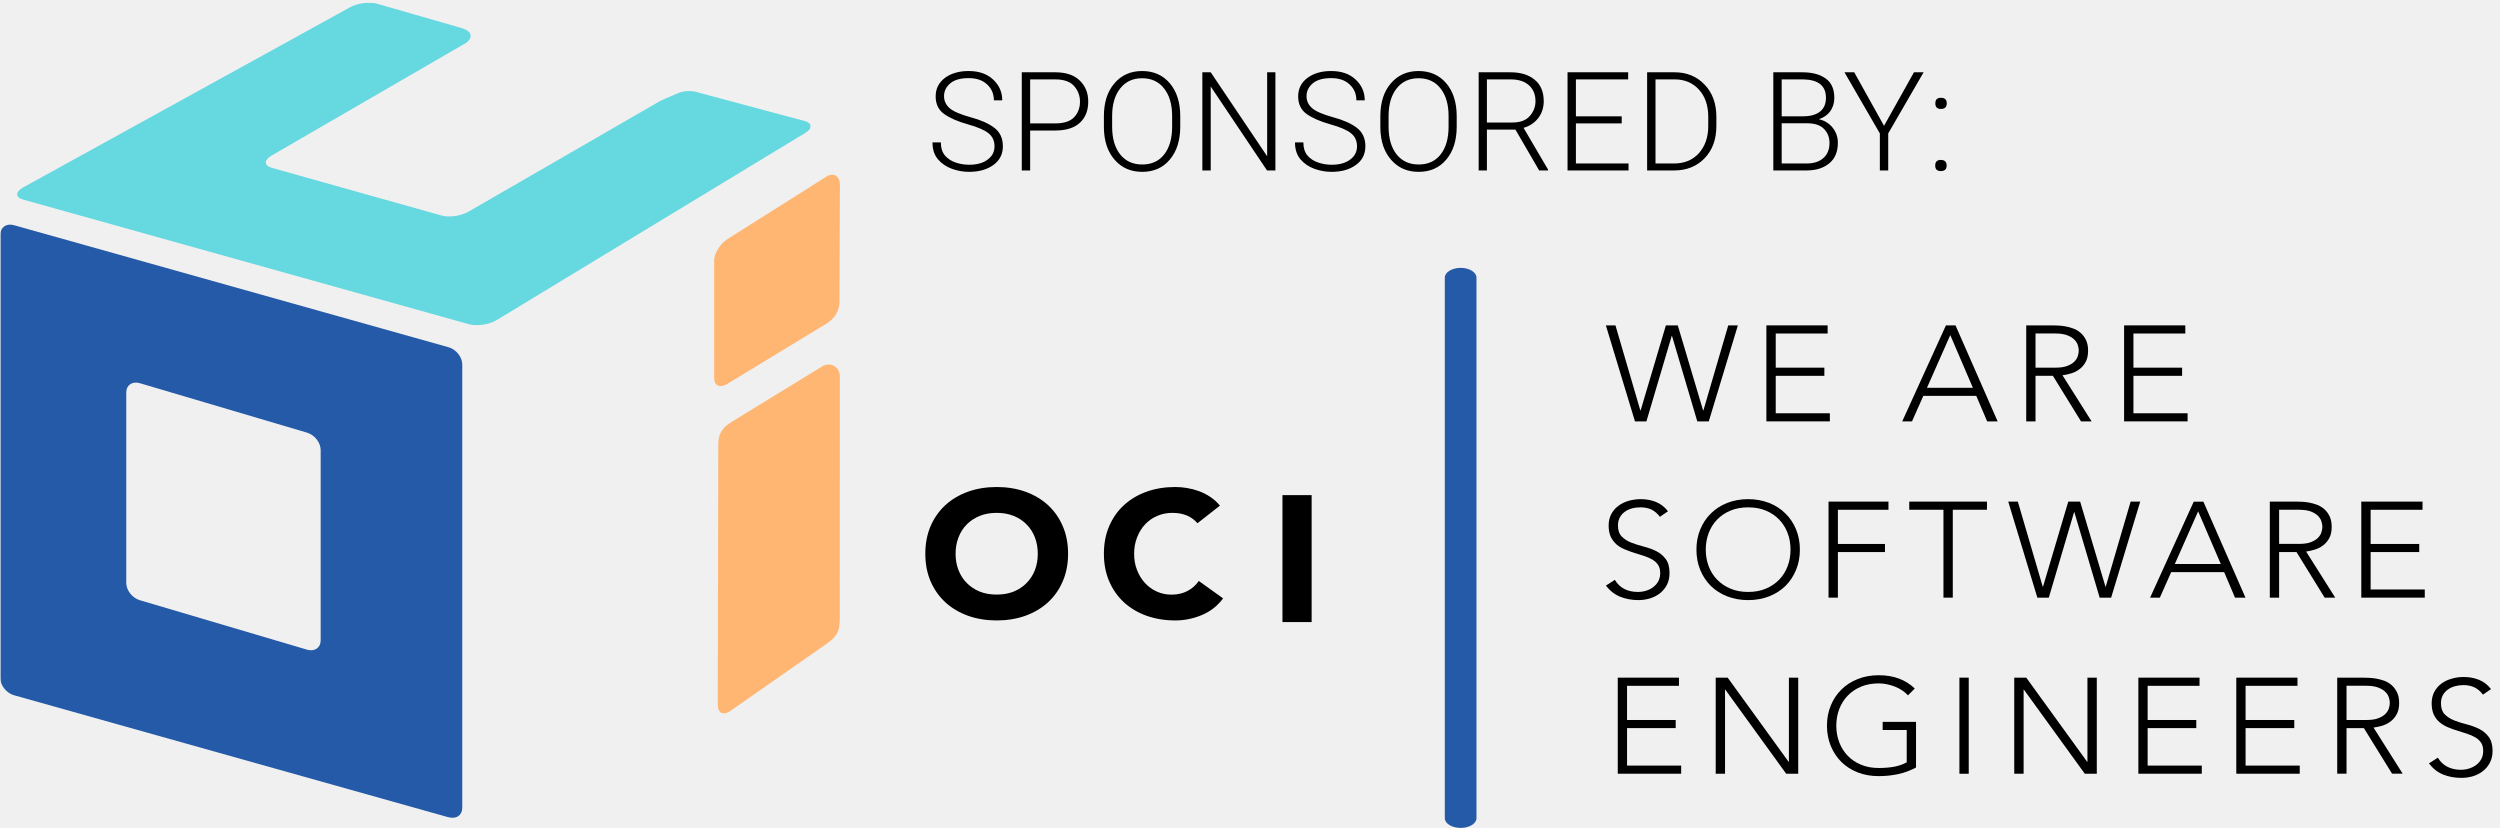
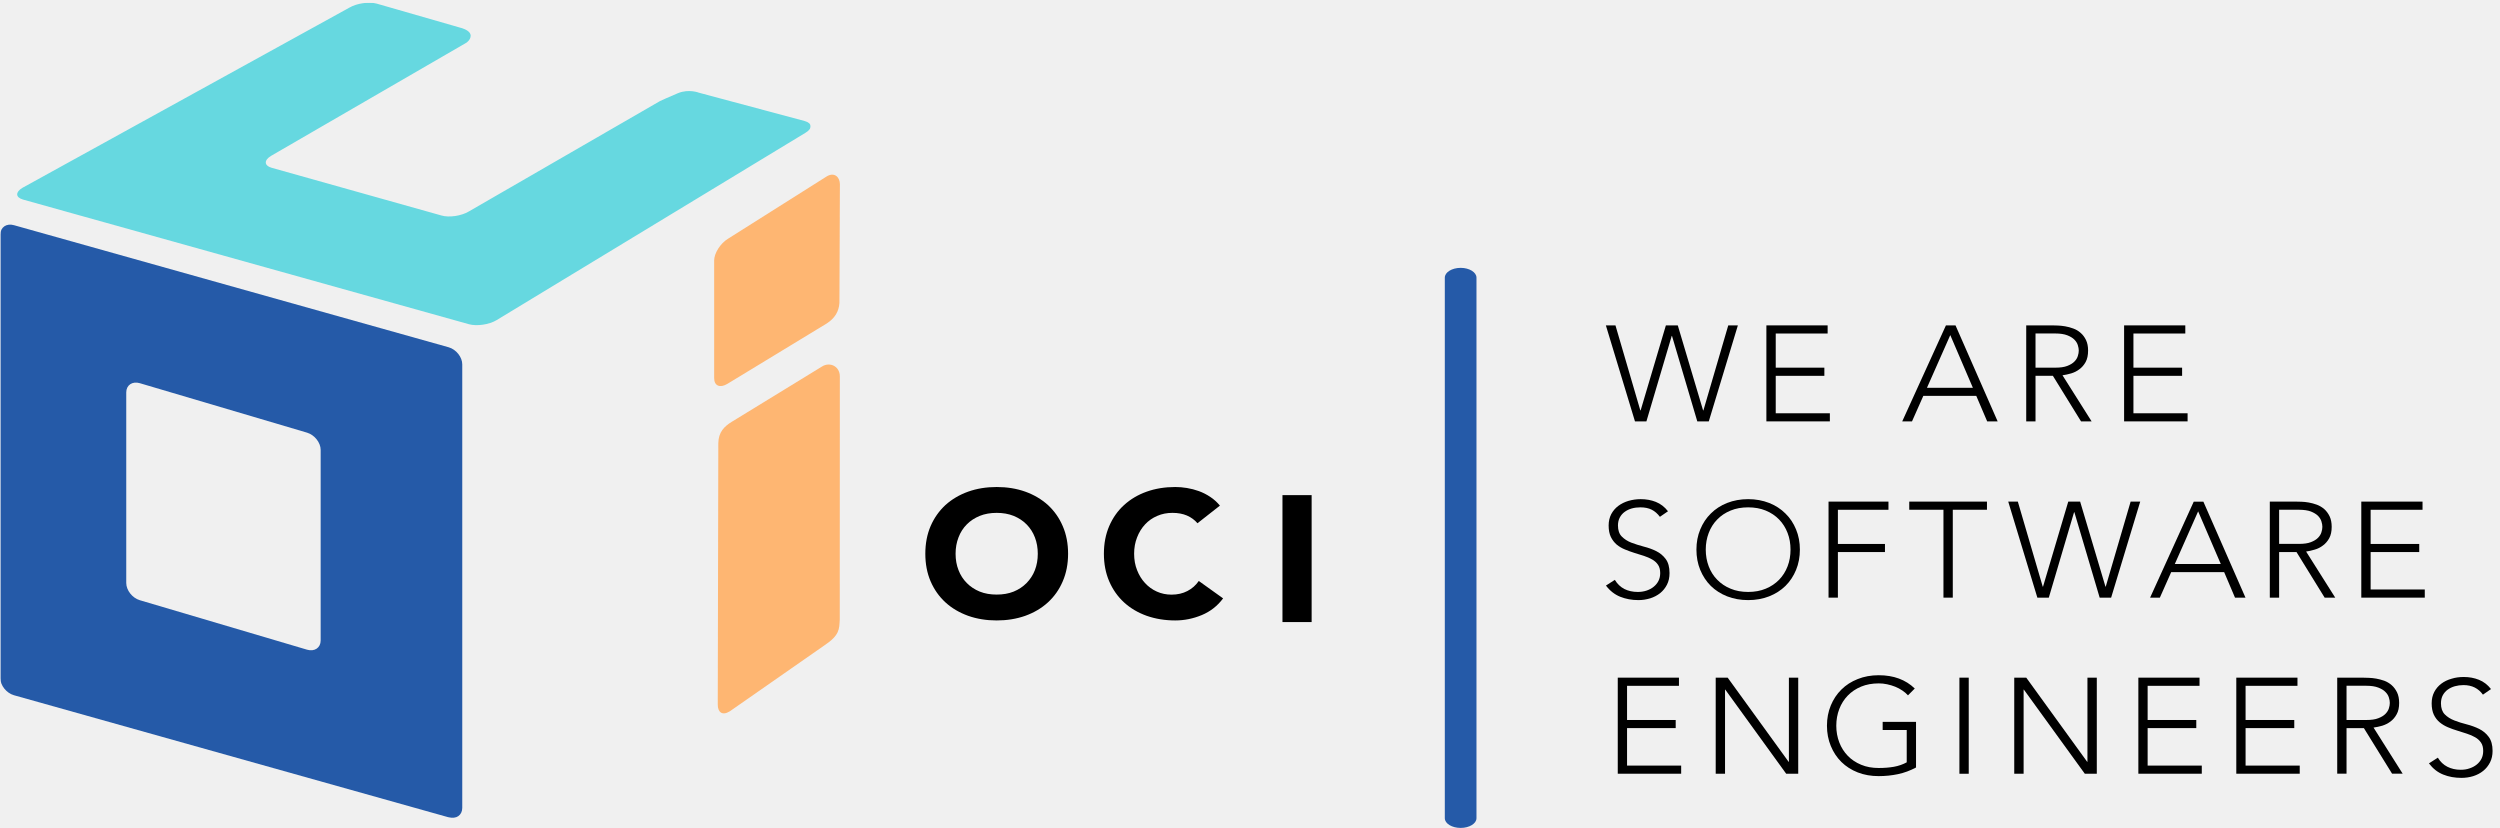
<svg xmlns="http://www.w3.org/2000/svg" xmlns:xlink="http://www.w3.org/1999/xlink" width="308px" height="102px" viewBox="0 0 308 102" version="1.1">
  <defs>
    <polygon id="path-1" points="0.052 100.762 49.962 100.762 99.873 100.762 99.873 0.336 0.052 0.336" />
  </defs>
  <g id="Page-1" stroke="none" stroke-width="1" fill="none" fill-rule="evenodd">
    <g id="Desktop-HD" transform="translate(-164, -83)">
      <g id="Header-Copy" transform="translate(162, 19)">
        <g id="Group-7" transform="translate(2, 64)">
          <g id="ocicube-copy">
            <g id="Group-33" transform="translate(-0, 0)">
              <mask id="mask-2" fill="white">
                <use xlink:href="#path-1" />
              </mask>
              <g id="Clip-30" />
              <path d="M39.506,55.425 C39.506,54.53 38.75,53.578 37.831,53.304 L17.224,47.208 C16.306,46.934 15.554,47.447 15.554,48.339 L15.554,71.824 C15.554,72.722 16.306,73.674 17.224,73.945 L37.831,80.041 C38.75,80.314 39.506,79.806 39.506,78.913 L39.506,55.425 Z M56.95,99.538 C56.95,100.433 56.193,100.958 55.273,100.694 L1.719,85.653 C0.798,85.389 0.042,84.45 0.042,83.554 L0.042,28.896 C0.042,27.997 0.798,27.479 1.719,27.742 L55.273,42.783 C56.193,43.043 56.95,43.992 56.95,44.885 L56.95,99.538 L56.95,99.538 Z" id="Fill-31" fill="#255AA8" mask="url(#mask-2)" />
              <path d="M86.114,11.423 L99.139,14.912 C100.084,15.176 100.121,15.838 99.222,16.367 L61.161,39.452 C60.26,39.992 58.745,40.212 57.792,39.949 L2.853,24.591 C1.902,24.324 1.868,23.673 2.77,23.136 L43.038,0.943 C43.945,0.408 45.463,0.183 46.411,0.447 L55.776,3.142 L56.536,3.363 C57.798,3.667 57.978,4.13 57.986,4.391 C58,4.909 57.452,5.267 57.452,5.267 L33.408,19.195 C32.508,19.732 32.527,20.396 33.45,20.666 L54.409,26.555 C55.335,26.826 56.835,26.599 57.739,26.065 L81.301,12.457 C81.301,12.457 82.55,11.876 83.53,11.477 C84.877,10.926 86.114,11.423 86.114,11.423" id="Fill-32" fill="#66D8E0" mask="url(#mask-2)" />
            </g>
            <path d="M88.496,54.624 C88.508,53.207 89.261,52.51 90.199,51.938 L101.302,45.135 C102.245,44.562 103.468,45.121 103.468,46.372 L103.458,76.318 C103.391,77.5 103.475,78.253 101.52,79.542 L89.898,87.643 C88.954,88.215 88.428,87.718 88.428,86.81 L88.496,54.624" id="Fill-34" fill="#FEB672" />
            <path d="M87.984,32.096 C87.984,31.191 88.754,29.984 89.69,29.412 L101.848,21.735 C102.786,21.166 103.475,21.801 103.475,22.705 L103.419,37.31 C103.35,38.387 102.852,39.211 101.839,39.861 L89.613,47.291 C88.678,47.855 87.986,47.506 87.986,46.601 L87.984,32.096" id="Fill-35" fill="#FEB672" />
          </g>
          <g id="Copy" transform="translate(114, 33)">
            <g id="OCI--Copy">
              <g id="Group-2">
                <g id="OCI" transform="translate(0, 27)" fill="#000000">
                  <path d="M33.529,4.464 C33.178,4.053 32.745,3.735 32.227,3.512 C31.717,3.295 31.124,3.185 30.443,3.185 C29.768,3.185 29.149,3.305 28.571,3.559 C27.996,3.802 27.491,4.154 27.072,4.607 C26.652,5.059 26.324,5.589 26.087,6.21 C25.845,6.824 25.724,7.493 25.724,8.219 C25.724,8.959 25.845,9.629 26.087,10.239 C26.324,10.851 26.648,11.382 27.063,11.827 C27.478,12.28 27.961,12.632 28.522,12.883 C29.083,13.136 29.687,13.26 30.334,13.26 C31.064,13.26 31.722,13.11 32.288,12.814 C32.855,12.52 33.322,12.111 33.692,11.576 L36.686,13.72 C35.995,14.651 35.122,15.331 34.063,15.776 C32.998,16.218 31.911,16.439 30.791,16.439 C29.519,16.439 28.342,16.243 27.271,15.867 C26.195,15.481 25.268,14.934 24.483,14.216 C23.702,13.499 23.094,12.636 22.654,11.618 C22.218,10.608 22,9.471 22,8.219 C22,6.97 22.218,5.829 22.654,4.816 C23.094,3.799 23.702,2.932 24.483,2.224 C25.268,1.506 26.195,0.956 27.271,0.572 C28.342,0.19 29.519,0 30.791,0 C31.249,0 31.733,0.038 32.227,0.12 C32.73,0.202 33.219,0.332 33.703,0.504 C34.189,0.684 34.651,0.915 35.099,1.215 C35.545,1.506 35.944,1.869 36.295,2.292 L33.529,4.464" id="Fill-4" />
                  <polygon id="Fill-5" points="44 16.639 47.593 16.639 47.593 1 44 1" />
                  <path d="M3.728,8.223 C3.728,8.952 3.846,9.629 4.088,10.239 C4.321,10.851 4.664,11.379 5.108,11.827 C5.556,12.28 6.086,12.632 6.709,12.886 C7.329,13.136 8.025,13.252 8.793,13.252 C9.561,13.252 10.252,13.136 10.879,12.886 C11.502,12.632 12.03,12.28 12.476,11.827 C12.916,11.379 13.263,10.851 13.5,10.239 C13.738,9.629 13.855,8.952 13.855,8.223 C13.855,7.493 13.738,6.831 13.5,6.207 C13.263,5.586 12.916,5.055 12.476,4.607 C12.03,4.154 11.502,3.813 10.879,3.555 C10.252,3.305 9.561,3.185 8.793,3.185 C8.025,3.185 7.329,3.305 6.709,3.555 C6.086,3.813 5.556,4.154 5.108,4.607 C4.664,5.055 4.321,5.586 4.088,6.207 C3.846,6.831 3.728,7.493 3.728,8.223 M0,8.223 C0,6.966 0.215,5.832 0.651,4.816 C1.091,3.799 1.701,2.942 2.482,2.217 C3.267,1.51 4.196,0.96 5.272,0.572 C6.346,0.19 7.515,0 8.793,0 C10.067,0 11.242,0.19 12.316,0.572 C13.392,0.96 14.318,1.51 15.102,2.217 C15.885,2.942 16.495,3.799 16.929,4.816 C17.37,5.832 17.588,6.966 17.588,8.223 C17.588,9.471 17.37,10.605 16.929,11.621 C16.495,12.64 15.885,13.499 15.102,14.216 C14.318,14.934 13.392,15.477 12.316,15.867 C11.242,16.247 10.067,16.439 8.793,16.439 C7.515,16.439 6.346,16.247 5.272,15.867 C4.196,15.477 3.267,14.934 2.482,14.216 C1.701,13.499 1.091,12.64 0.651,11.621 C0.215,10.605 0,9.471 0,8.223" id="Fill-1" />
                </g>
                <path d="M65.955,69 C64.877,69 64,68.463 64,67.802 L64,1.207 C64,0.541 64.877,2.13162821e-14 65.955,2.13162821e-14 C67.027,2.13162821e-14 67.902,0.541 67.902,1.207 L67.902,67.802 C67.902,68.463 67.027,69 65.955,69" id="Fill-29" fill="#255AA8" />
                <g id="We-are-software-Engineers" transform="translate(83, 7)" fill="#000000">
                  <polyline id="Fill-6" points="0.843 0.087 2.025 0.087 5.089 10.565 5.125 10.565 8.237 0.087 9.703 0.087 12.822 10.565 12.859 10.565 15.921 0.087 17.106 0.087 13.522 11.914 12.106 11.914 8.99 1.384 8.956 1.384 5.838 11.914 4.428 11.914 0.843 0.087" />
                  <polyline id="Fill-7" points="20.619 0.087 28.164 0.087 28.164 1.089 21.77 1.089 21.77 5.296 27.762 5.296 27.762 6.302 21.77 6.302 21.77 10.916 28.439 10.916 28.439 11.914 20.619 11.914 20.619 0.087" />
                  <path d="M43.274,1.284 L40.402,7.775 L46.058,7.775 L43.274,1.284 Z M42.738,0.087 L43.919,0.087 L49.11,11.914 L47.82,11.914 L46.478,8.774 L39.952,8.774 L38.559,11.914 L37.354,11.914 L42.738,0.087 L42.738,0.087 Z" id="Fill-8" />
                  <path d="M53.776,5.296 L56.216,5.296 C56.815,5.296 57.306,5.229 57.685,5.083 C58.062,4.937 58.356,4.761 58.561,4.549 C58.771,4.34 58.915,4.11 58.987,3.864 C59.068,3.621 59.104,3.392 59.104,3.19 C59.104,2.997 59.068,2.773 58.987,2.525 C58.915,2.282 58.771,2.054 58.561,1.84 C58.356,1.631 58.062,1.453 57.685,1.306 C57.306,1.161 56.815,1.085 56.216,1.085 L53.776,1.085 L53.776,5.296 Z M52.63,0.087 L55.864,0.087 C56.031,0.087 56.249,0.09 56.529,0.106 C56.808,0.117 57.109,0.147 57.433,0.203 C57.756,0.259 58.085,0.345 58.426,0.472 C58.761,0.592 59.064,0.771 59.328,1.006 C59.599,1.235 59.821,1.534 59.995,1.89 C60.166,2.248 60.253,2.678 60.253,3.19 C60.253,3.763 60.152,4.23 59.952,4.6 C59.746,4.97 59.491,5.266 59.182,5.491 C58.874,5.726 58.534,5.895 58.166,6.003 C57.791,6.116 57.437,6.186 57.1,6.235 L60.686,11.914 L59.383,11.914 L55.917,6.302 L53.776,6.302 L53.776,11.914 L52.63,11.914 L52.63,0.087 L52.63,0.087 Z" id="Fill-9" />
                  <polyline id="Fill-10" points="64.69 0.087 72.23 0.087 72.23 1.089 65.839 1.089 65.839 5.296 71.836 5.296 71.836 6.302 65.839 6.302 65.839 10.916 72.511 10.916 72.511 11.914 64.69 11.914 64.69 0.087" />
                  <path d="M1.949,31.438 C2.251,31.944 2.643,32.314 3.123,32.565 C3.607,32.804 4.155,32.927 4.771,32.927 C5.154,32.927 5.513,32.874 5.851,32.762 C6.19,32.649 6.481,32.497 6.726,32.295 C6.979,32.093 7.176,31.854 7.324,31.566 C7.467,31.278 7.537,30.959 7.537,30.604 C7.537,30.194 7.45,29.849 7.27,29.584 C7.088,29.318 6.849,29.097 6.544,28.926 C6.243,28.754 5.905,28.607 5.53,28.484 C5.148,28.364 4.758,28.233 4.36,28.118 C3.961,27.99 3.571,27.852 3.196,27.695 C2.818,27.542 2.479,27.341 2.177,27.094 C1.875,26.831 1.635,26.518 1.453,26.144 C1.273,25.77 1.184,25.294 1.184,24.737 C1.184,24.215 1.295,23.751 1.503,23.343 C1.723,22.935 2.012,22.599 2.373,22.326 C2.744,22.053 3.165,21.844 3.636,21.705 C4.111,21.571 4.61,21.495 5.136,21.495 C5.807,21.495 6.433,21.607 7.005,21.836 C7.583,22.071 8.082,22.448 8.497,22.987 L7.501,23.672 C7.209,23.283 6.874,22.987 6.489,22.793 C6.096,22.599 5.64,22.505 5.101,22.505 C4.727,22.505 4.377,22.547 4.038,22.64 C3.703,22.736 3.412,22.875 3.161,23.062 C2.91,23.242 2.709,23.474 2.561,23.751 C2.412,24.03 2.333,24.364 2.333,24.737 C2.333,25.328 2.487,25.785 2.806,26.103 C3.118,26.42 3.51,26.674 3.979,26.855 C4.446,27.033 4.961,27.194 5.51,27.341 C6.064,27.479 6.571,27.662 7.046,27.897 C7.513,28.133 7.905,28.45 8.219,28.877 C8.53,29.292 8.686,29.869 8.686,30.604 C8.686,31.139 8.585,31.615 8.374,32.027 C8.164,32.441 7.887,32.784 7.533,33.073 C7.176,33.353 6.765,33.57 6.301,33.716 C5.84,33.854 5.359,33.933 4.861,33.933 C4.046,33.933 3.297,33.795 2.612,33.521 C1.928,33.244 1.341,32.788 0.852,32.142 L1.949,31.438" id="Fill-11" />
                  <path d="M13.149,27.711 C13.149,28.446 13.272,29.136 13.513,29.77 C13.755,30.407 14.105,30.963 14.561,31.424 C15.013,31.888 15.558,32.262 16.21,32.527 C16.848,32.796 17.574,32.927 18.373,32.927 C19.171,32.927 19.895,32.796 20.539,32.527 C21.185,32.262 21.733,31.888 22.186,31.424 C22.635,30.963 22.989,30.407 23.231,29.77 C23.476,29.136 23.592,28.446 23.592,27.711 C23.592,26.982 23.476,26.292 23.231,25.662 C22.989,25.022 22.635,24.468 22.186,24.004 C21.733,23.533 21.185,23.17 20.539,22.901 C19.895,22.636 19.171,22.505 18.373,22.505 C17.574,22.505 16.848,22.636 16.21,22.901 C15.558,23.17 15.013,23.533 14.561,24.004 C14.105,24.468 13.755,25.022 13.513,25.662 C13.272,26.292 13.149,26.982 13.149,27.711 M12,27.711 C12,26.813 12.156,25.983 12.471,25.227 C12.785,24.468 13.218,23.806 13.775,23.265 C14.332,22.707 15.001,22.274 15.784,21.963 C16.567,21.657 17.429,21.495 18.373,21.495 C19.311,21.495 20.175,21.657 20.958,21.963 C21.742,22.274 22.411,22.707 22.967,23.265 C23.526,23.806 23.963,24.468 24.274,25.227 C24.589,25.983 24.746,26.813 24.746,27.711 C24.746,28.615 24.589,29.453 24.274,30.216 C23.963,30.974 23.526,31.633 22.967,32.187 C22.411,32.732 21.742,33.158 20.958,33.47 C20.175,33.775 19.311,33.933 18.373,33.933 C17.429,33.933 16.567,33.775 15.784,33.47 C15.001,33.158 14.332,32.732 13.775,32.187 C13.218,31.633 12.785,30.974 12.471,30.216 C12.156,29.453 12,28.615 12,27.711" id="Fill-12" />
                  <polyline id="Fill-13" points="28.276 21.798 35.659 21.798 35.659 22.805 29.428 22.805 29.428 27.015 35.227 27.015 35.227 28.013 29.428 28.013 29.428 33.63 28.276 33.63 28.276 21.798" />
                  <polyline id="Fill-14" points="42.434 22.801 38.22 22.801 38.22 21.798 47.794 21.798 47.794 22.801 43.583 22.801 43.583 33.63 42.434 33.63 42.434 22.801" />
                  <polyline id="Fill-15" points="50.414 21.798 51.597 21.798 54.666 32.279 54.7 32.279 57.81 21.798 59.273 21.798 62.394 32.279 62.426 32.279 65.494 21.798 66.676 21.798 63.092 33.63 61.679 33.63 58.561 23.1 58.527 23.1 55.413 33.63 54.002 33.63 50.414 21.798" />
                  <path d="M73.811,22.999 L70.936,29.487 L76.602,29.487 L73.811,22.999 Z M73.269,21.802 L74.455,21.802 L79.643,33.63 L78.353,33.63 L77.017,30.489 L70.489,30.489 L69.094,33.63 L67.893,33.63 L73.269,21.802 L73.269,21.802 Z" id="Fill-16" />
                  <path d="M83.788,27.007 L86.224,27.007 C86.827,27.007 87.32,26.944 87.697,26.794 C88.07,26.652 88.368,26.473 88.576,26.26 C88.783,26.049 88.928,25.818 88.999,25.575 C89.078,25.335 89.116,25.107 89.116,24.906 C89.116,24.708 89.078,24.484 88.999,24.237 C88.928,23.994 88.783,23.765 88.576,23.548 C88.368,23.343 88.07,23.164 87.697,23.014 C87.32,22.875 86.827,22.801 86.224,22.801 L83.788,22.801 L83.788,27.007 Z M82.64,21.798 L85.877,21.798 C86.033,21.798 86.258,21.806 86.537,21.814 C86.814,21.821 87.12,21.854 87.443,21.91 C87.768,21.967 88.095,22.057 88.438,22.18 C88.773,22.307 89.072,22.486 89.342,22.714 C89.607,22.946 89.829,23.249 90.004,23.6 C90.176,23.96 90.264,24.393 90.264,24.906 C90.264,25.474 90.164,25.941 89.958,26.312 C89.754,26.678 89.5,26.974 89.188,27.202 C88.886,27.434 88.547,27.609 88.176,27.711 C87.805,27.823 87.447,27.905 87.113,27.95 L90.7,33.63 L89.397,33.63 L85.932,28.017 L83.788,28.017 L83.788,33.63 L82.64,33.63 L82.64,21.798 L82.64,21.798 Z" id="Fill-17" />
                  <polyline id="Fill-18" points="93.912 21.798 101.456 21.798 101.456 22.805 95.062 22.805 95.062 27.015 101.05 27.015 101.05 28.013 95.062 28.013 95.062 32.624 101.732 32.624 101.732 33.63 93.912 33.63 93.912 21.798" />
                  <polyline id="Fill-19" points="2.308 43.487 9.847 43.487 9.847 44.493 3.453 44.493 3.453 48.703 9.445 48.703 9.445 49.702 3.453 49.702 3.453 54.321 10.12 54.321 10.12 55.322 2.308 55.322 2.308 43.487" />
                  <polyline id="Fill-20" points="14.375 43.487 15.849 43.487 23.355 53.852 23.393 53.852 23.393 43.487 24.541 43.487 24.541 55.322 23.057 55.322 15.554 44.961 15.524 44.961 15.524 55.322 14.375 55.322 14.375 43.487" />
                  <path d="M39.054,54.556 C38.333,54.94 37.59,55.217 36.818,55.378 C36.047,55.539 35.253,55.618 34.458,55.618 C33.519,55.618 32.655,55.468 31.873,55.162 C31.09,54.855 30.416,54.422 29.86,53.875 C29.301,53.322 28.867,52.663 28.555,51.905 C28.24,51.142 28.081,50.311 28.081,49.411 C28.081,48.506 28.24,47.671 28.555,46.912 C28.867,46.158 29.301,45.502 29.86,44.953 C30.416,44.399 31.09,43.966 31.873,43.659 C32.655,43.345 33.519,43.188 34.458,43.188 C36.293,43.188 37.77,43.734 38.899,44.826 L38.063,45.668 C37.877,45.451 37.643,45.259 37.377,45.077 C37.102,44.889 36.805,44.729 36.485,44.601 C36.166,44.474 35.831,44.374 35.488,44.302 C35.138,44.223 34.791,44.194 34.458,44.194 C33.657,44.194 32.932,44.325 32.289,44.591 C31.651,44.859 31.098,45.225 30.646,45.694 C30.192,46.164 29.843,46.714 29.6,47.35 C29.356,47.981 29.231,48.667 29.231,49.411 C29.231,50.139 29.356,50.828 29.6,51.463 C29.843,52.099 30.192,52.646 30.646,53.116 C31.098,53.588 31.651,53.95 32.289,54.216 C32.932,54.488 33.657,54.616 34.458,54.616 C35.118,54.616 35.738,54.57 36.321,54.469 C36.898,54.365 37.427,54.182 37.908,53.92 L37.908,49.937 L34.944,49.937 L34.944,48.935 L39.054,48.935 L39.054,54.556" id="Fill-21" />
                  <polygon id="Fill-22" points="44.4 55.326 45.548 55.326 45.548 43.487 44.4 43.487" />
                  <polyline id="Fill-23" points="51.155 43.487 52.635 43.487 60.139 53.852 60.173 53.852 60.173 43.487 61.326 43.487 61.326 55.322 59.847 55.322 52.341 44.961 52.309 44.961 52.309 55.322 51.155 55.322 51.155 43.487" />
                  <polyline id="Fill-24" points="66.446 43.487 73.982 43.487 73.982 44.493 67.588 44.493 67.588 48.703 73.582 48.703 73.582 49.702 67.588 49.702 67.588 54.321 74.26 54.321 74.26 55.322 66.446 55.322 66.446 43.487" />
                  <polyline id="Fill-25" points="78.512 43.487 86.048 43.487 86.048 44.493 79.655 44.493 79.655 48.703 85.654 48.703 85.654 49.702 79.655 49.702 79.655 54.321 86.327 54.321 86.327 55.322 78.512 55.322 78.512 43.487" />
                  <path d="M92.093,48.703 L94.535,48.703 C95.138,48.703 95.629,48.637 96.006,48.486 C96.377,48.348 96.678,48.161 96.88,47.956 C97.092,47.738 97.236,47.514 97.31,47.268 C97.387,47.028 97.425,46.796 97.425,46.602 C97.425,46.397 97.387,46.172 97.31,45.933 C97.236,45.686 97.092,45.455 96.88,45.245 C96.678,45.031 96.377,44.856 96.006,44.71 C95.629,44.564 95.138,44.486 94.535,44.486 L92.093,44.486 L92.093,48.703 Z M90.945,43.491 L94.183,43.491 C94.348,43.491 94.569,43.495 94.848,43.51 C95.125,43.517 95.428,43.551 95.754,43.606 C96.077,43.662 96.406,43.753 96.747,43.869 C97.08,43.996 97.383,44.175 97.651,44.411 C97.916,44.642 98.136,44.938 98.315,45.297 C98.486,45.649 98.575,46.082 98.575,46.602 C98.575,47.166 98.475,47.634 98.267,48 C98.065,48.374 97.808,48.67 97.499,48.898 C97.197,49.126 96.858,49.294 96.483,49.411 C96.112,49.515 95.76,49.593 95.421,49.638 L99.009,55.318 L97.704,55.318 L94.234,49.71 L92.093,49.71 L92.093,55.318 L90.945,55.318 L90.945,43.491 L90.945,43.491 Z" id="Fill-26" />
                  <path d="M103.343,53.345 C103.641,53.846 104.039,54.222 104.517,54.466 C104.999,54.709 105.55,54.836 106.162,54.836 C106.547,54.836 106.909,54.784 107.245,54.665 C107.58,54.556 107.872,54.402 108.122,54.201 C108.374,54.002 108.571,53.756 108.717,53.479 C108.862,53.187 108.929,52.866 108.929,52.515 C108.929,52.103 108.846,51.759 108.664,51.494 C108.48,51.224 108.243,51.003 107.942,50.835 C107.641,50.656 107.3,50.517 106.921,50.39 C106.547,50.262 106.155,50.147 105.756,50.019 C105.352,49.9 104.969,49.762 104.59,49.601 C104.214,49.444 103.875,49.242 103.57,48.991 C103.271,48.745 103.028,48.427 102.846,48.049 C102.67,47.671 102.581,47.2 102.581,46.648 C102.581,46.123 102.689,45.656 102.9,45.252 C103.114,44.845 103.403,44.504 103.768,44.231 C104.131,43.954 104.556,43.753 105.035,43.618 C105.507,43.469 106.009,43.405 106.531,43.405 C107.205,43.405 107.828,43.517 108.404,43.749 C108.975,43.977 109.473,44.355 109.892,44.893 L108.899,45.581 C108.607,45.185 108.273,44.897 107.879,44.699 C107.487,44.504 107.03,44.403 106.496,44.403 C106.125,44.403 105.772,44.452 105.433,44.546 C105.096,44.642 104.806,44.785 104.552,44.968 C104.307,45.143 104.107,45.379 103.952,45.656 C103.805,45.937 103.726,46.27 103.726,46.648 C103.726,47.238 103.881,47.69 104.194,48.008 C104.507,48.326 104.904,48.576 105.374,48.76 C105.841,48.942 106.352,49.103 106.904,49.242 C107.455,49.384 107.97,49.571 108.436,49.802 C108.906,50.039 109.302,50.364 109.609,50.783 C109.922,51.199 110.085,51.778 110.085,52.515 C110.085,53.049 109.979,53.516 109.772,53.928 C109.554,54.346 109.278,54.698 108.923,54.978 C108.571,55.263 108.158,55.476 107.696,55.622 C107.235,55.764 106.753,55.834 106.252,55.834 C105.441,55.834 104.686,55.704 104.004,55.426 C103.324,55.155 102.737,54.698 102.246,54.048 L103.343,53.345" id="Fill-27" />
                </g>
              </g>
            </g>
          </g>
-           <text id="SPONSORED-BY:" font-family="Roboto-Light, Roboto" font-size="17" font-weight="300" letter-spacing="0.133" fill="#000000">
-             <tspan x="114.149" y="21">SPONSORED BY:</tspan>
-           </text>
        </g>
      </g>
    </g>
  </g>
</svg>
